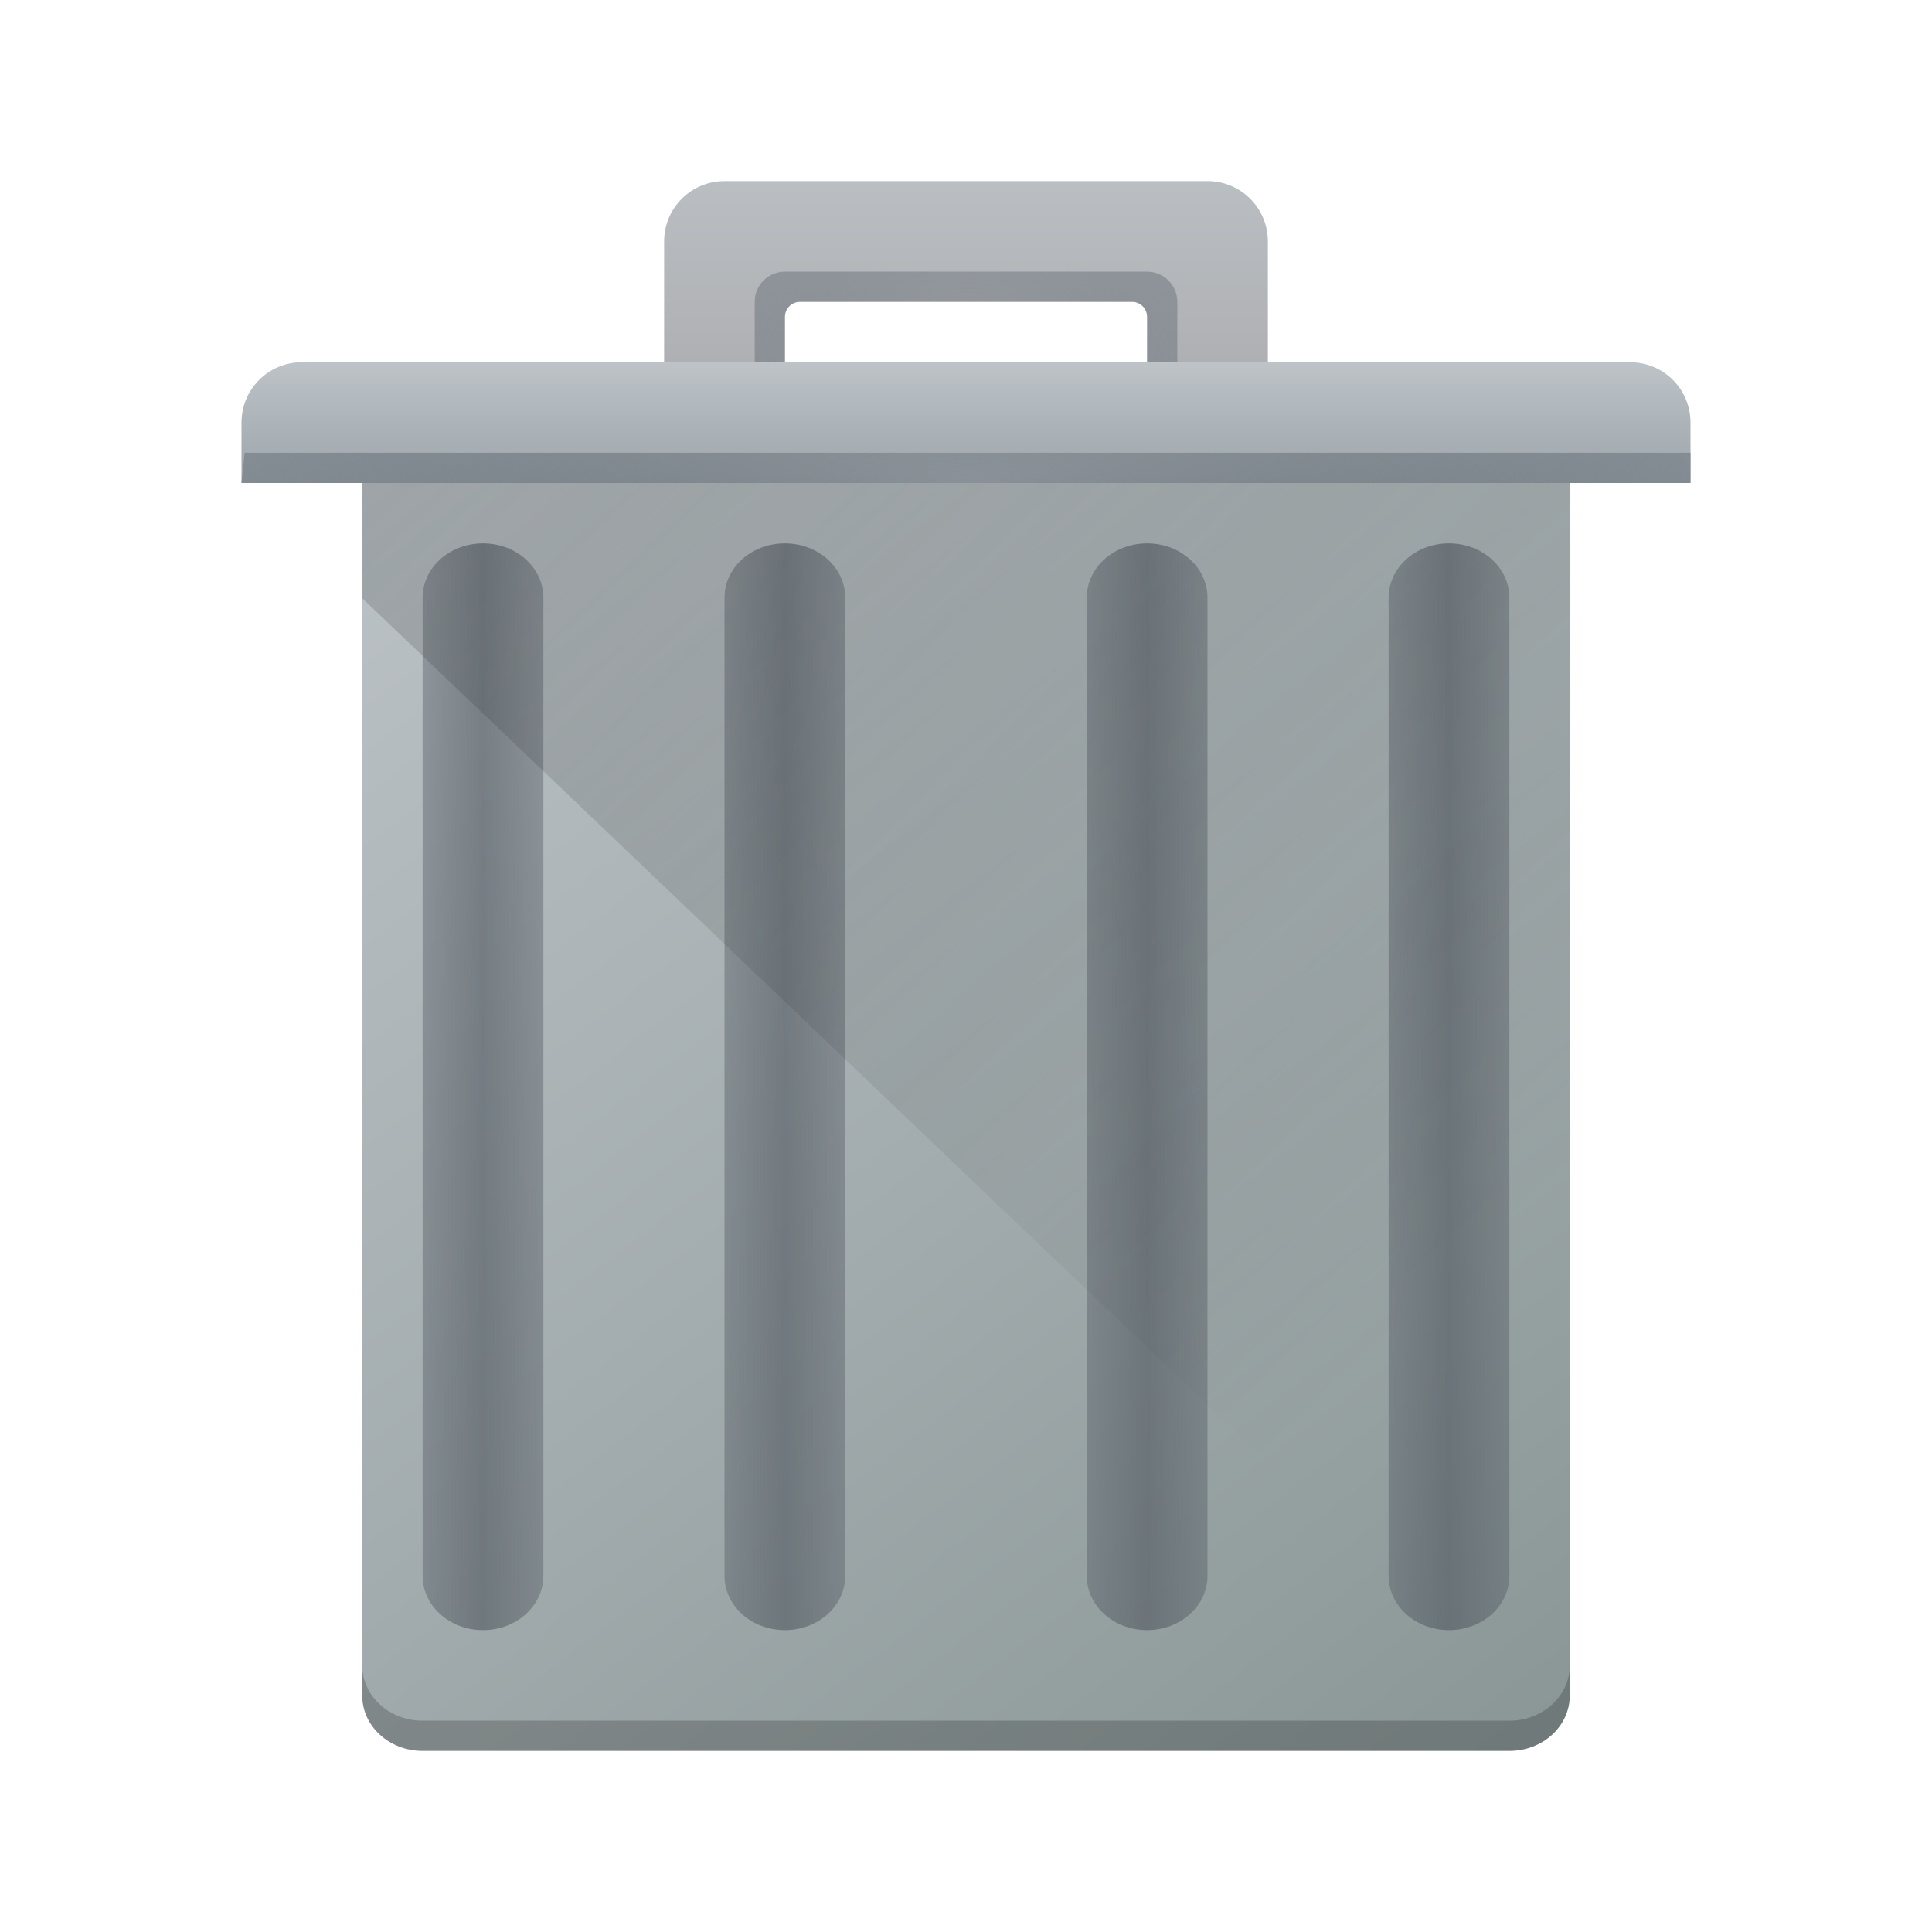
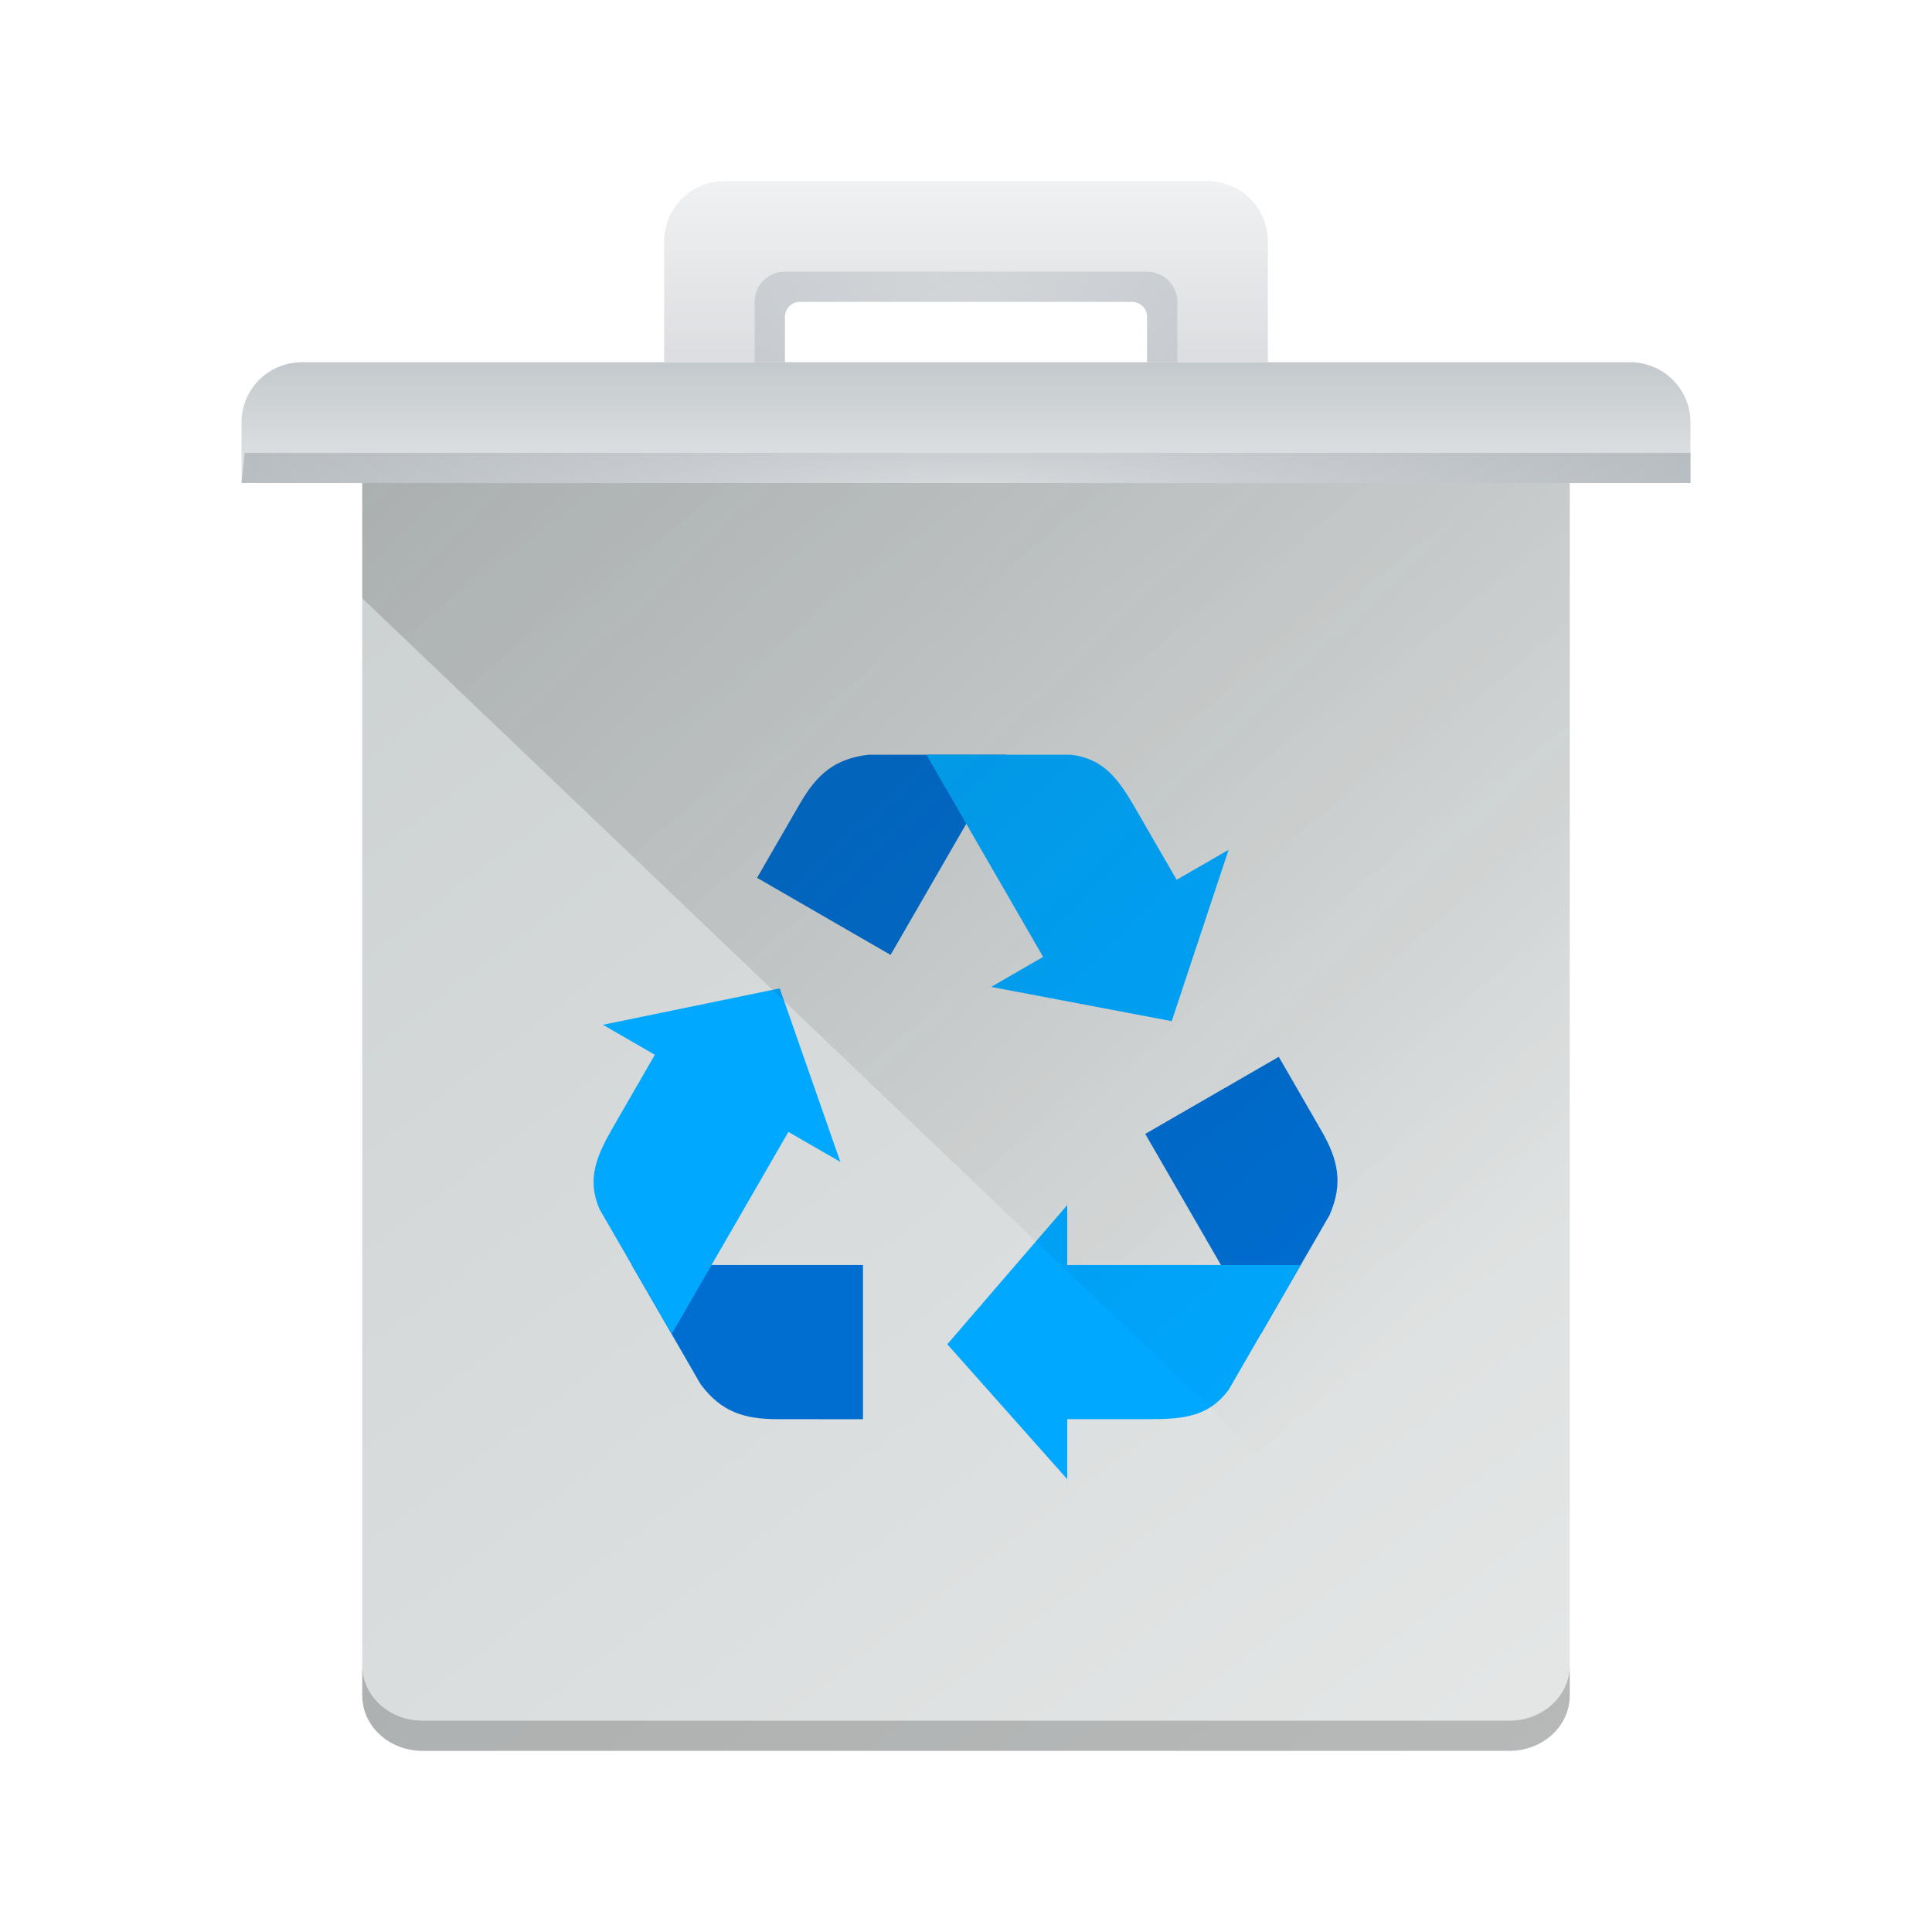
<svg xmlns="http://www.w3.org/2000/svg" xmlns:xlink="http://www.w3.org/1999/xlink" version="1.1" viewBox="0 0 64 64" id="svg71">
  <defs id="defs12">
    <radialGradient id="l" cx="20.571" cy="8.5" r="4" gradientTransform="matrix(7.483558,-6.814988e-8,5.4400368e-8,1.5,-121.8949,3.250002)" gradientUnits="userSpaceOnUse">
-       <stop stop-color="#4f575f" stop-opacity=".251" offset="0" id="stop2" />
-       <stop stop-color="#8a939a" offset="1" id="stop4" />
+       <stop stop-opacity=".251" offset="0" id="stop2" style="stop-color:#aeb4bc;stop-opacity:0.251" />
+       <stop offset="1" id="stop4" style="stop-color:#b2b8bc;stop-opacity:1" />
    </radialGradient>
    <linearGradient id="k" x1="390.571" x2="410.571" y1="521.798" y2="545.798" gradientTransform="matrix(2,0,0,1.833333,-769.142,-942.6297)" gradientUnits="userSpaceOnUse">
-       <stop stop-color="#bdc3c7" offset="0" id="stop7" />
-       <stop stop-color="#8a9696" offset="1" id="stop9" />
+       <stop offset="0" id="stop7" style="stop-color:#cbd0d0;stop-opacity:1" />
+       <stop offset="1" id="stop9" style="stop-color:#e5e7e7;stop-opacity:1" />
    </linearGradient>
    <radialGradient xlink:href="#b" id="radialGradient913" gradientUnits="userSpaceOnUse" gradientTransform="matrix(3.5,0,0,3,-24,-13.5)" cx="16" cy="8.5" r="4" />
    <linearGradient xlink:href="#e" id="linearGradient916" gradientUnits="userSpaceOnUse" gradientTransform="matrix(2,0,0,2,-769.142,-1029.596)" x1="395.571" y1="520.798" x2="395.571" y2="516.798" />
  </defs>
  <linearGradient id="a">
    <stop stop-color="#4f575f" stop-opacity=".4" offset="0" id="stop14" />
    <stop stop-color="#4f575f" stop-opacity=".6" offset=".5" id="stop16" />
    <stop stop-color="#4f575f" stop-opacity=".4" offset="1" id="stop18" />
  </linearGradient>
  <radialGradient id="b" cx="16" cy="8.5" r="4" gradientTransform="matrix(3.5,0,0,3,-24,-13.5)" gradientUnits="userSpaceOnUse">
-     <stop stop-color="#4f575f" stop-opacity=".25" offset="0" id="stop21" />
-     <stop stop-color="#9da5ab" offset="1" id="stop23" />
+     <stop stop-opacity=".25" offset="0" id="stop21" style="stop-color:#b1b8be;stop-opacity:0.251" />
+     <stop offset="1" id="stop23" style="stop-color:#c5cace;stop-opacity:1" />
  </radialGradient>
  <linearGradient id="c" x1="412.571" x2="412.571" y1="522.798" y2="520.798" gradientTransform="matrix(2,0,0,2,-769.142,-1029.596)" gradientUnits="userSpaceOnUse">
-     <stop stop-color="#9da5ab" offset="0" id="stop26" />
-     <stop stop-color="#bdc3c7" offset="1" id="stop28" />
+     <stop offset="0" id="stop26" style="stop-color:#e3e5e7;stop-opacity:1" />
+     <stop offset="1" id="stop28" style="stop-color:#c3c9cc;stop-opacity:1" />
  </linearGradient>
  <linearGradient id="e" x1="395.571" x2="395.571" y1="520.798" y2="516.798" gradientTransform="matrix(2,0,0,2,-769.142,-1029.596)" gradientUnits="userSpaceOnUse">
-     <stop stop-color="#afb0b3" offset="0" id="stop31" />
-     <stop stop-color="#bdc3c7" offset="1" id="stop33" />
+     <stop offset="0" id="stop31" style="stop-color:#dbdde0;stop-opacity:1" />
+     <stop offset="1" id="stop33" style="stop-color:#f7f8f9;stop-opacity:1" />
  </linearGradient>
  <linearGradient id="f" x1="390.571" x2="406.571" y1="521.798" y2="537.798" gradientTransform="matrix(2,0,0,1.909091,-769.142,-980.1598)" gradientUnits="userSpaceOnUse">
    <stop stop-color="#292c2f" offset="0" id="stop36" />
    <stop stop-opacity="0" offset="1" id="stop38" />
  </linearGradient>
  <linearGradient id="g" x1="391.571" x2="394.571" y1="534.798" y2="534.798" gradientTransform="matrix(1.33334,0,0,1.8,-498.094,-926.6363)" gradientUnits="userSpaceOnUse" xlink:href="#a" />
  <linearGradient id="h" x1="391.571" x2="394.571" y1="534.798" y2="534.798" gradientTransform="matrix(1.33334,0,0,1.8,-508.096,-926.6363)" gradientUnits="userSpaceOnUse" xlink:href="#a" />
  <linearGradient id="i" x1="391.571" x2="394.571" y1="534.798" y2="534.798" gradientTransform="matrix(1.33334,0,0,1.8,-486.096,-926.6363)" gradientUnits="userSpaceOnUse" xlink:href="#a" />
  <linearGradient id="j" x1="391.571" x2="394.571" y1="534.798" y2="534.798" gradientTransform="matrix(1.33334,0,0,1.8,-476.094,-926.6363)" gradientUnits="userSpaceOnUse" xlink:href="#a" />
  <path d="M 12,14 V 56.167 C 12,57.182 12.892,58 14,58 h 36 c 1.108,0 2,-0.818 2,-1.833 V 14 Z" fill="url(#k)" stroke-width="1.915" id="path45" />
  <path style="fill:url(#c);stroke-width:2" id="path51" d="m 10,12 c -1.108,0 -2,0.892 -2,2 v 2 h 48 v -2 c 0,-1.108 -0.892,-2 -2,-2 z" />
  <path style="fill:url(#linearGradient916);stroke-width:2" id="path47" d="m 24,6 c -1.108,0 -2,0.892 -2,2 v 4 h 4 v -1.5 c -6.1e-4,-0.263 0.203,-0.482 0.466,-0.5 h 11.07 c 0.262,0.019 0.465,0.237 0.464,0.5 V 12 h 4 V 8 C 42,6.892 41.108,6 40,6 Z" />
  <path style="fill:url(#radialGradient913);stroke-width:2" id="path49" d="m 26,9 c -0.554,0 -1,0.446 -1,1 v 2 h 1 v -1.5 c -6.1e-4,-0.263 0.203,-0.482 0.466,-0.5 h 11.07 c 0.262,0.019 0.465,0.237 0.464,0.5 V 12 h 1 V 10 C 39,9.446 38.554,9 38,9 Z" />
-   <path style="fill:url(#g);stroke-width:1.897" id="path55" d="m 26,18 c 1.108,0 2,0.803 2,1.8 v 32.4 c 0,0.997 -0.892,1.8 -2,1.8 -1.108,0 -2,-0.803 -2,-1.8 V 19.8 c 0,-0.997 0.892,-1.8 2,-1.8 z" />
-   <path style="fill:url(#h);stroke-width:1.897" id="path57" d="m 16,18 c 1.108,0 2,0.803 2,1.8 v 32.4 c 0,0.997 -0.892,1.8 -2,1.8 -1.108,0 -2,-0.803 -2,-1.8 V 19.8 c 0,-0.997 0.892,-1.8 2,-1.8 z" />
-   <path style="fill:url(#i);stroke-width:1.897" id="path59" d="m 38,18 c 1.108,0 2,0.803 2,1.8 v 32.4 c 0,0.997 -0.892,1.8 -2,1.8 -1.108,0 -2,-0.803 -2,-1.8 V 19.8 c 0,-0.997 0.892,-1.8 2,-1.8 z" />
-   <path style="fill:url(#j);stroke-width:1.897" id="path61" d="m 48,18 c 1.108,0 2,0.803 2,1.8 v 32.4 c 0,0.997 -0.892,1.8 -2,1.8 -1.108,0 -2,-0.803 -2,-1.8 V 19.8 c 0,-0.997 0.892,-1.8 2,-1.8 z" />
-   <path d="m12 16v3.818l40 38.182v-42z" fill="url(#f)" opacity=".2" stroke-width="1.954" id="path65" />
  <path d="M 8,16 H 56 V 15 H 8.105 Z" id="path67" style="fill:url(#l);stroke-width:1.413" />
  <path d="m12 55.166v1c0 1.016 0.892 1.834 2 1.834h36c1.108 0 2-0.818 2-1.834v-1c0 1.016-0.892 1.834-2 1.834h-36c-1.108 0-2-0.818-2-1.834z" opacity=".2" stroke-width="1.915" id="path69" />
+   <g id="g15416" transform="matrix(0.845966,0,0,0.845966,33.48348,15.26148)">
+     <path id="rect1062" style="fill:#006ed1;fill-opacity:1;fill-rule:evenodd;stroke-width:0.646" d="m -12.147,36.162 c 0.8,1.073 1.681,1.369 3.019,1.37 l 3.34,0.001 2.95e-5,-6.038 -9.053,2.29e-4 z" />
+     <path id="rect1062-3" style="fill:#00a8ff;fill-opacity:1;fill-rule:evenodd;stroke-width:0.628" d="m -13.28,34.201 4.571,-7.918 2.035,1.174 -2.373,-6.794 -6.924,1.425 2.033,1.175 -1.622,2.812 c -0.65,1.127 -1.06,2.036 -0.545,3.231 z" />
+     <path id="rect1062-5" style="fill:#006ed1;fill-opacity:1;fill-rule:evenodd;stroke-width:0.646" d="m -5.569,11.512 c -1.329,0.156 -2.026,0.771 -2.696,1.929 l -1.671,2.892 5.229,3.019 4.526,-7.84 z" />
+     <path id="rect1062-3-6" style="fill:#00a8ff;fill-opacity:1;fill-rule:evenodd;stroke-width:0.628" d="m -3.305,11.512 4.571,7.918 -2.034,1.175 7.07,1.341 2.227,-6.709 -2.034,1.173 -1.625,-2.811 C 4.22,12.473 3.638,11.663 2.346,11.512 Z" />
+     <path id="rect1062-7" style="fill:#006ed1;fill-opacity:1;fill-rule:evenodd;stroke-width:0.646" d="m 12.486,29.534 c 0.529,-1.229 0.345,-2.14 -0.323,-3.299 l -1.669,-2.893 -5.229,3.019 4.527,7.84 z" />
+     <path id="rect1062-3-5" style="fill:#00a8ff;fill-opacity:1;fill-rule:evenodd;stroke-width:0.628" d="m 11.354,31.495 -9.143,6.7e-5 -3.281e-4,-2.349 -4.697,5.452 4.696,5.283 9.494e-4,-2.349 3.247,-0.001 c 1.301,-7.52e-4 2.293,-0.1 3.07,-1.143 z" />
+   </g>
+   <path d="m12 16v3.818l40 38.182v-42z" fill="url(#f)" opacity=".2" stroke-width="1.954" id="path65" />
</svg>
